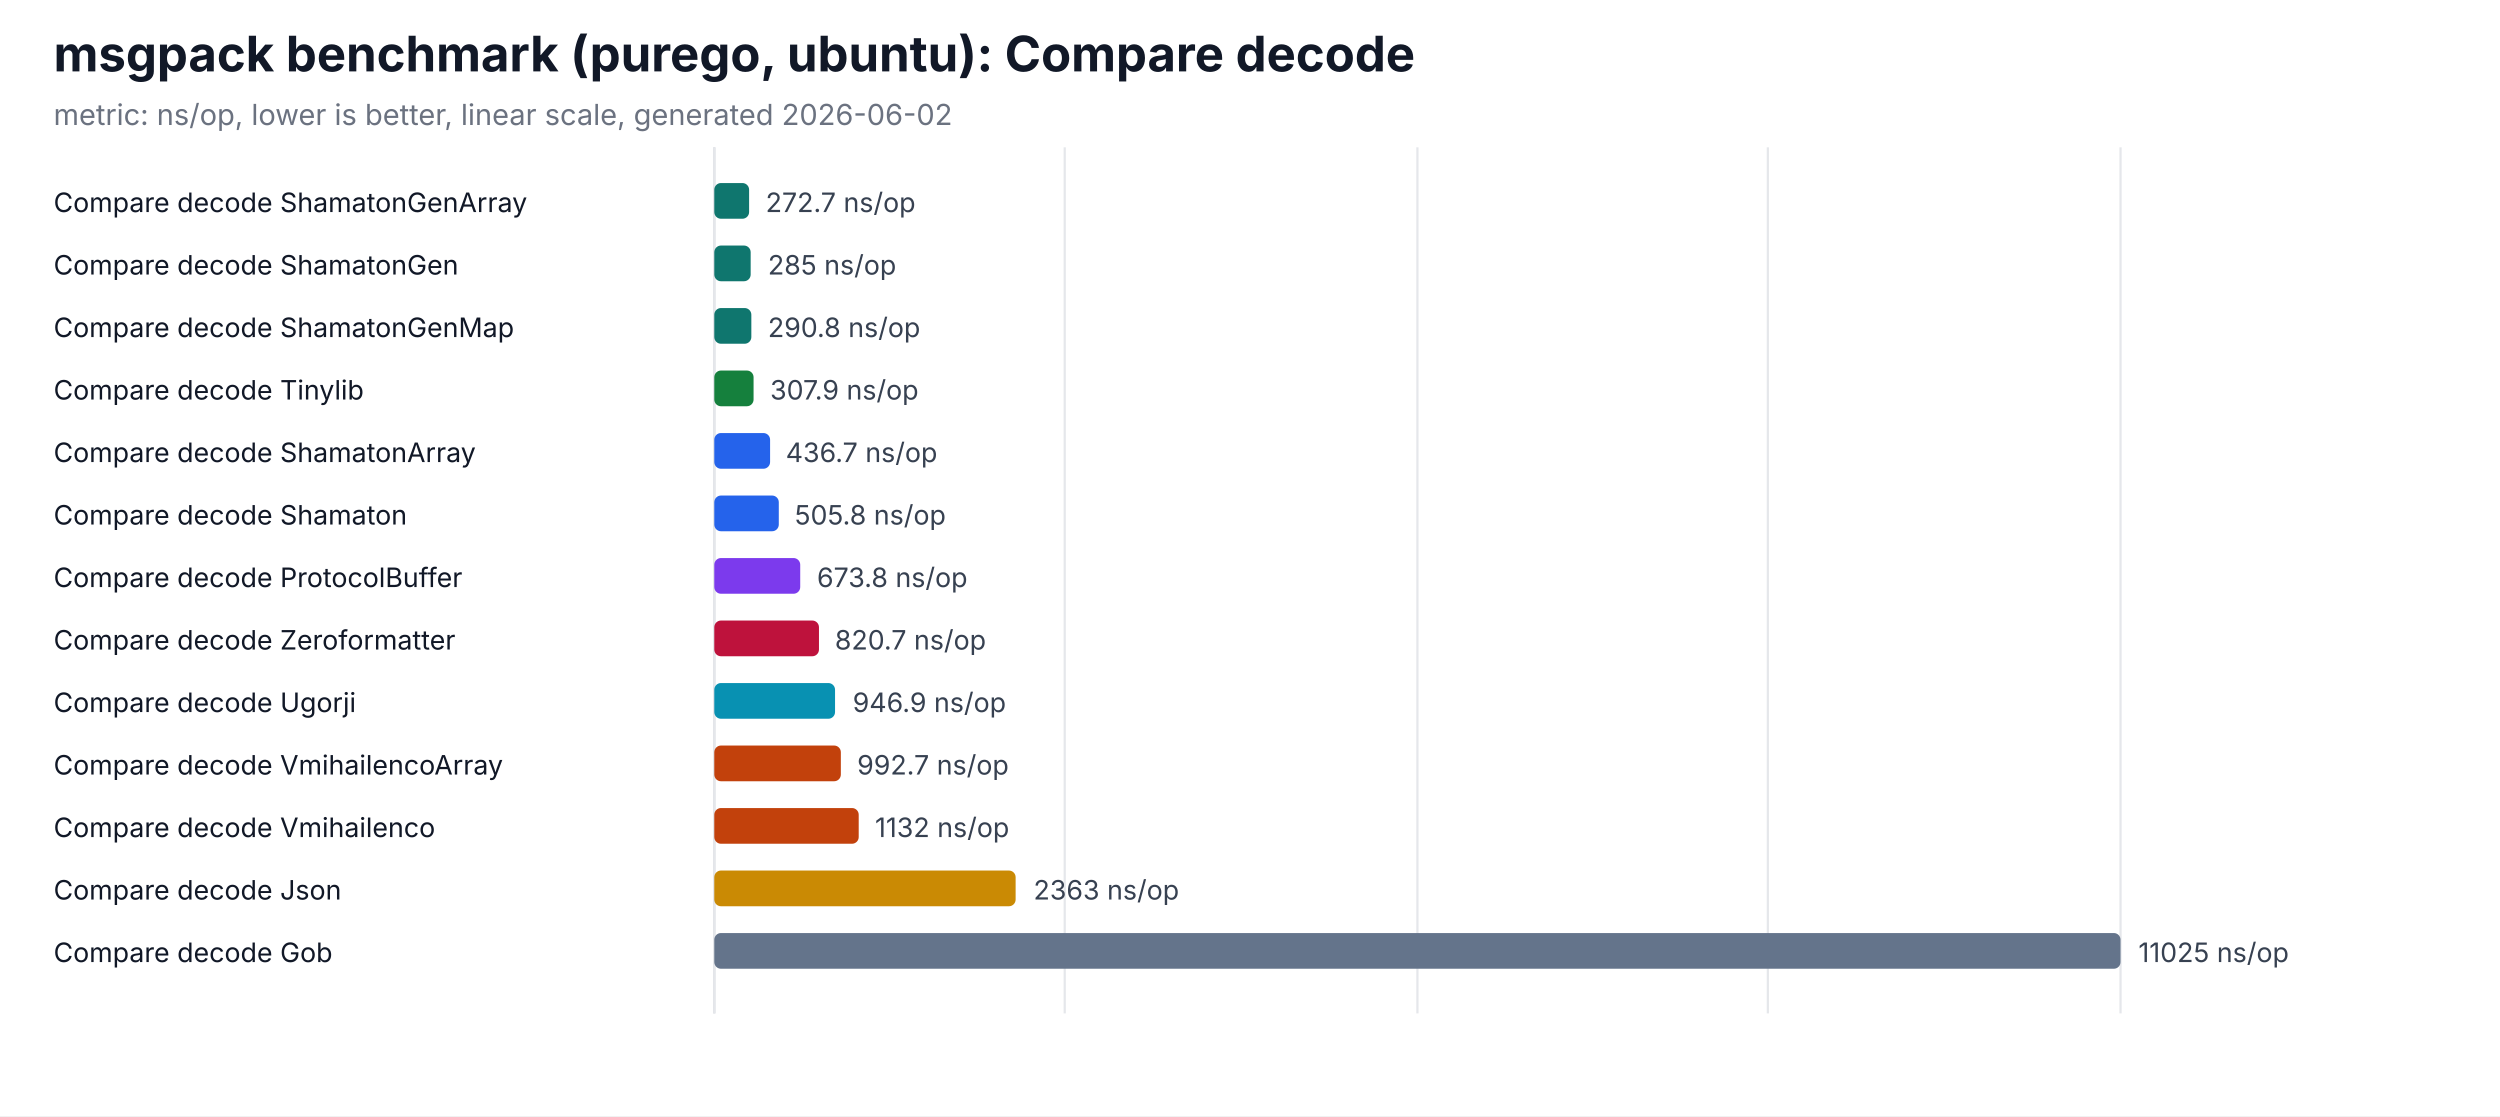
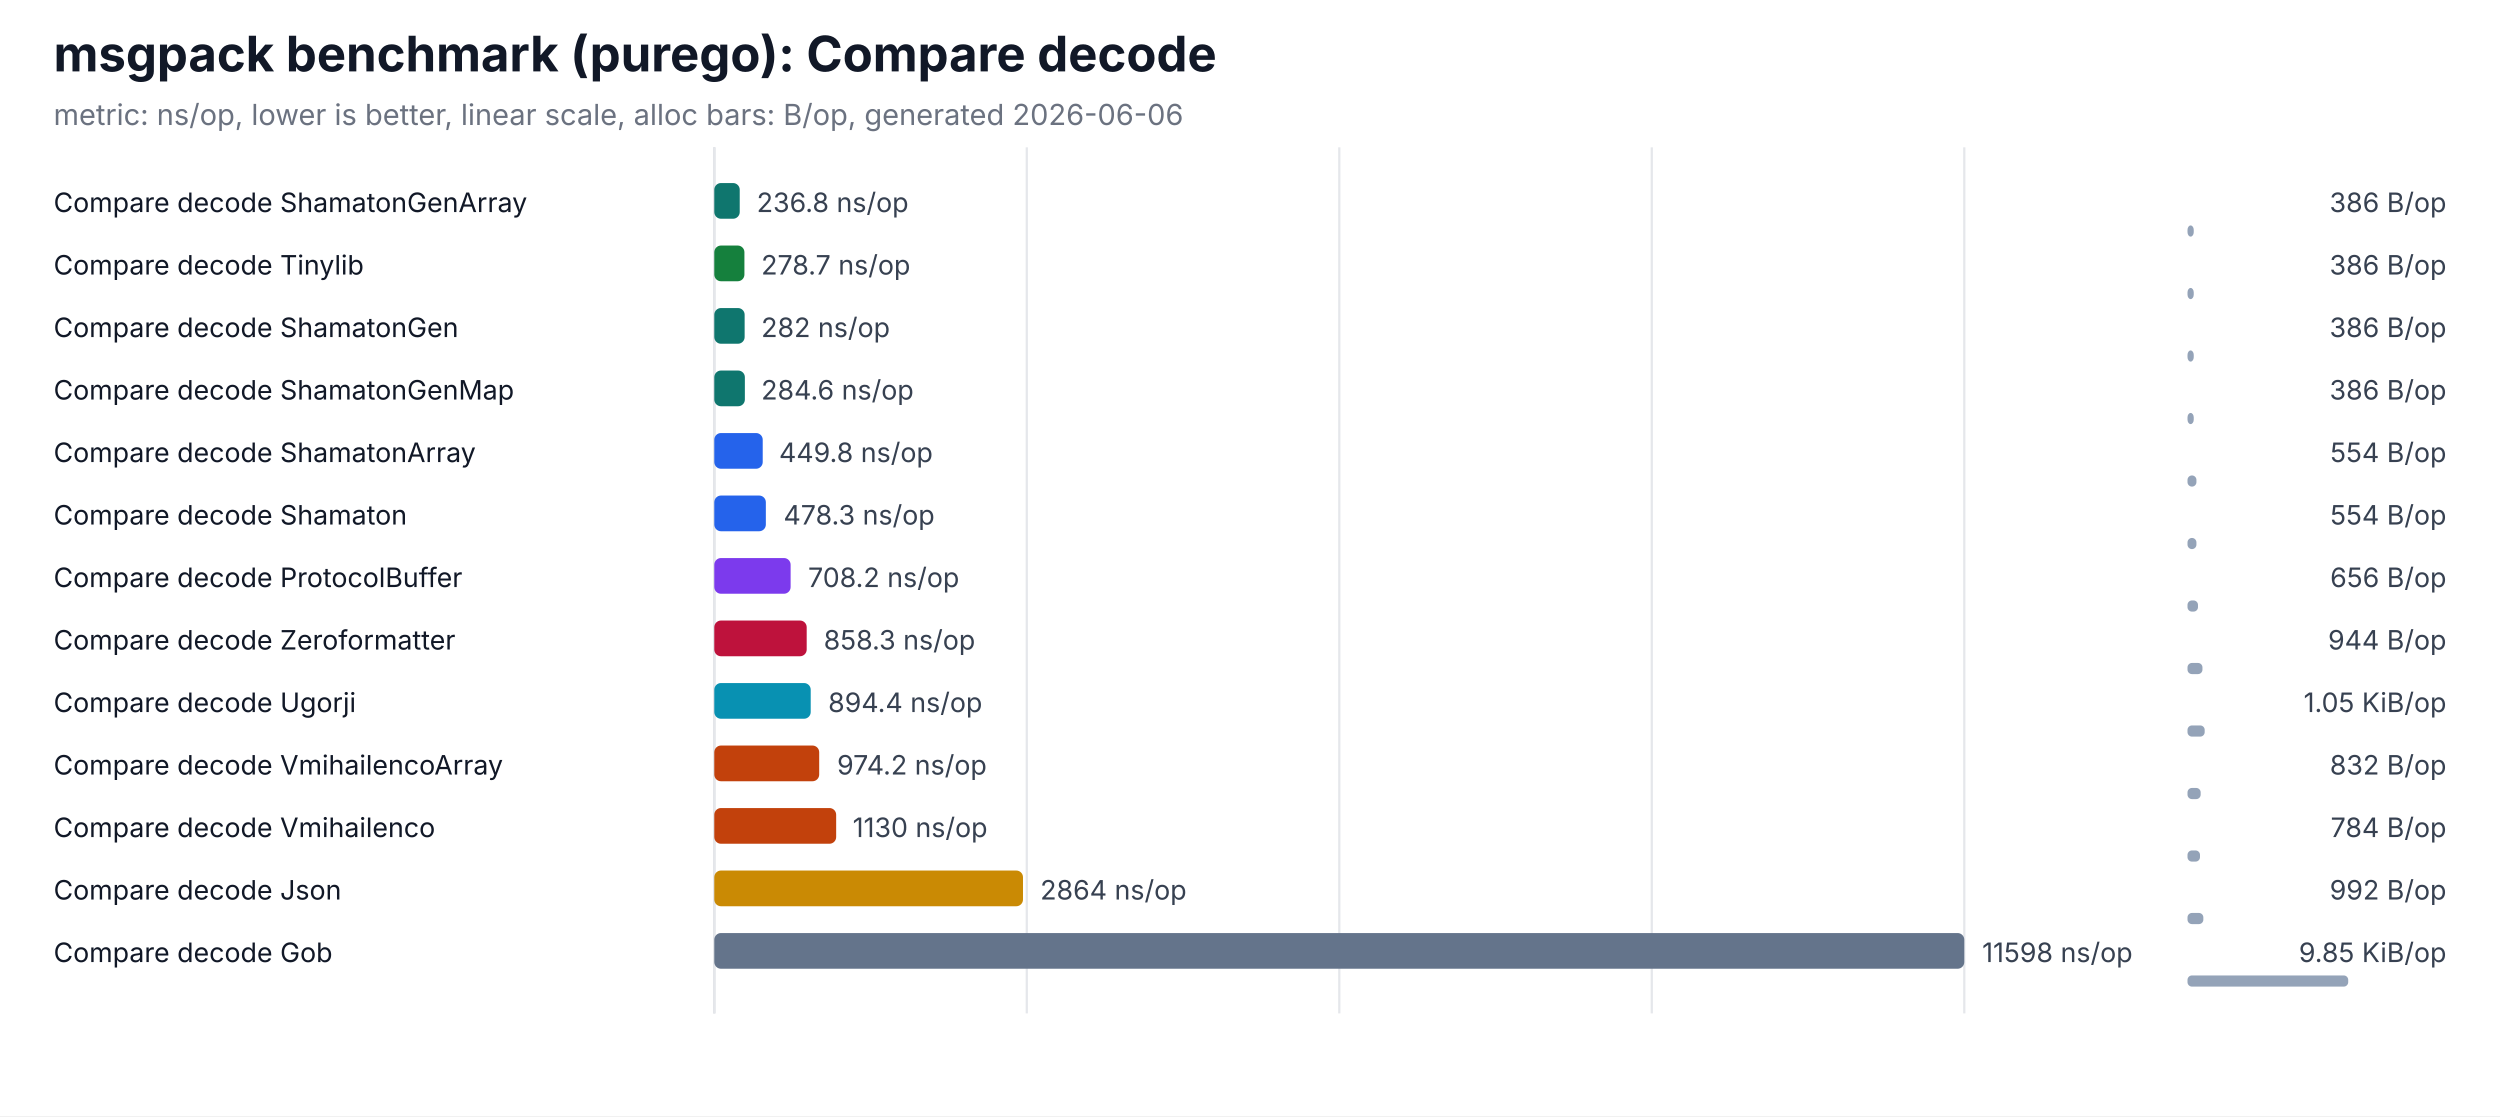
- <svg xmlns="http://www.w3.org/2000/svg" width="1120" height="500" viewBox="0 0 1120 500" role="img" aria-label="msgpack benchmark (purego, ubuntu): Compare decode">
+ <svg xmlns="http://www.w3.org/2000/svg" width="1120" height="500" viewBox="0 0 1120 500" role="img" aria-label="msgpack benchmark (purego): Compare decode">
  <rect class="background" width="100%" height="100%" />
  <style>
svg{color-scheme:light dark}
.background{fill:#ffffff}
text{font-family:-apple-system,BlinkMacSystemFont,"Segoe UI",sans-serif;fill:#111827}
.subtitle{fill:#6b7280;font-size:13px}
.label{font-size:12px}
.value{fill:#374151;font-size:12px}
+ .allocbar{fill:#94a3b8}
.axis{stroke:#d1d5db;stroke-width:1}
.grid{stroke:#e5e7eb;stroke-width:1}
@media (prefers-color-scheme:dark){
.background{fill:#111827}
text{fill:#f9fafb}
.subtitle{fill:#9ca3af}
.value{fill:#d1d5db}
+ .allocbar{fill:#9ca3af}
.axis{stroke:#4b5563}
.grid{stroke:#374151}
}
</style>
-   <text x="24" y="32" font-size="22" font-weight="700">msgpack benchmark (purego, ubuntu): Compare decode</text>
-   <text x="24" y="56" class="subtitle">metric: ns/op, lower is better, linear scale, generated 2026-06-02</text>
+   <text x="24" y="32" font-size="22" font-weight="700">msgpack benchmark (purego): Compare decode</text>
+   <text x="24" y="56" class="subtitle">metric: ns/op, lower is better, linear scale, alloc bars: B/op, generated 2026-06-06</text>
  <line x1="320" y1="66" x2="320" y2="454" class="axis" />
  <line x1="320" y1="66" x2="320" y2="454" class="grid" />
-   <line x1="477" y1="66" x2="477" y2="454" class="grid" />
-   <line x1="635" y1="66" x2="635" y2="454" class="grid" />
-   <line x1="792" y1="66" x2="792" y2="454" class="grid" />
-   <line x1="950" y1="66" x2="950" y2="454" class="grid" />
+   <line x1="460" y1="66" x2="460" y2="454" class="grid" />
+   <line x1="600" y1="66" x2="600" y2="454" class="grid" />
+   <line x1="740" y1="66" x2="740" y2="454" class="grid" />
+   <line x1="880" y1="66" x2="880" y2="454" class="grid" />
  <text x="24" y="95" class="label">Compare decode ShamatonGenArray</text>
-   <rect x="320" y="82" width="15.6" height="16" rx="3" fill="#0f766e" />
-   <text x="343" y="95" class="value">272.7 ns/op</text>
-   <text x="24" y="123" class="label">Compare decode ShamatonGen</text>
-   <rect x="320" y="110" width="16.3" height="16" rx="3" fill="#0f766e" />
-   <text x="344" y="123" class="value">285 ns/op</text>
-   <text x="24" y="151" class="label">Compare decode ShamatonGenMap</text>
-   <rect x="320" y="138" width="16.6" height="16" rx="3" fill="#0f766e" />
-   <text x="344" y="151" class="value">290.8 ns/op</text>
-   <text x="24" y="179" class="label">Compare decode Tinylib</text>
-   <rect x="320" y="166" width="17.6" height="16" rx="3" fill="#15803d" />
-   <text x="345" y="179" class="value">307.9 ns/op</text>
+   <rect x="320" y="82" width="11.4" height="16" rx="3" fill="#0f766e" />
+   <text x="339" y="95" class="value">236.8 ns/op</text>
+   <rect x="980" y="101" width="2.8" height="5" rx="2" class="allocbar" />
+   <text x="1096" y="95" class="value" text-anchor="end">386 B/op</text>
+   <text x="24" y="123" class="label">Compare decode Tinylib</text>
+   <rect x="320" y="110" width="13.5" height="16" rx="3" fill="#15803d" />
+   <text x="341" y="123" class="value">278.7 ns/op</text>
+   <rect x="980" y="129" width="2.8" height="5" rx="2" class="allocbar" />
+   <text x="1096" y="123" class="value" text-anchor="end">386 B/op</text>
+   <text x="24" y="151" class="label">Compare decode ShamatonGen</text>
+   <rect x="320" y="138" width="13.6" height="16" rx="3" fill="#0f766e" />
+   <text x="341" y="151" class="value">282 ns/op</text>
+   <rect x="980" y="157" width="2.8" height="5" rx="2" class="allocbar" />
+   <text x="1096" y="151" class="value" text-anchor="end">386 B/op</text>
+   <text x="24" y="179" class="label">Compare decode ShamatonGenMap</text>
+   <rect x="320" y="166" width="13.7" height="16" rx="3" fill="#0f766e" />
+   <text x="341" y="179" class="value">284.6 ns/op</text>
+   <rect x="980" y="185" width="2.8" height="5" rx="2" class="allocbar" />
+   <text x="1096" y="179" class="value" text-anchor="end">386 B/op</text>
  <text x="24" y="207" class="label">Compare decode ShamatonArray</text>
-   <rect x="320" y="194" width="25.0" height="16" rx="3" fill="#2563eb" />
-   <text x="352" y="207" class="value">436.7 ns/op</text>
+   <rect x="320" y="194" width="21.7" height="16" rx="3" fill="#2563eb" />
+   <text x="349" y="207" class="value">449.8 ns/op</text>
+   <rect x="980" y="213" width="4.0" height="5" rx="2" class="allocbar" />
+   <text x="1096" y="207" class="value" text-anchor="end">554 B/op</text>
  <text x="24" y="235" class="label">Compare decode Shamaton</text>
-   <rect x="320" y="222" width="28.9" height="16" rx="3" fill="#2563eb" />
-   <text x="356" y="235" class="value">505.8 ns/op</text>
+   <rect x="320" y="222" width="23.1" height="16" rx="3" fill="#2563eb" />
+   <text x="351" y="235" class="value">478.3 ns/op</text>
+   <rect x="980" y="241" width="4.0" height="5" rx="2" class="allocbar" />
+   <text x="1096" y="235" class="value" text-anchor="end">554 B/op</text>
  <text x="24" y="263" class="label">Compare decode ProtocolBuffer</text>
-   <rect x="320" y="250" width="38.5" height="16" rx="3" fill="#7c3aed" />
-   <text x="366" y="263" class="value">673.8 ns/op</text>
+   <rect x="320" y="250" width="34.2" height="16" rx="3" fill="#7c3aed" />
+   <text x="362" y="263" class="value">708.2 ns/op</text>
+   <rect x="980" y="269" width="4.7" height="5" rx="2" class="allocbar" />
+   <text x="1096" y="263" class="value" text-anchor="end">656 B/op</text>
  <text x="24" y="291" class="label">Compare decode Zeroformatter</text>
-   <rect x="320" y="278" width="46.9" height="16" rx="3" fill="#be123c" />
-   <text x="374" y="291" class="value">820.7 ns/op</text>
+   <rect x="320" y="278" width="41.4" height="16" rx="3" fill="#be123c" />
+   <text x="369" y="291" class="value">858.3 ns/op</text>
+   <rect x="980" y="297" width="6.7" height="5" rx="2" class="allocbar" />
+   <text x="1096" y="291" class="value" text-anchor="end">944 B/op</text>
  <text x="24" y="319" class="label">Compare decode Ugorji</text>
-   <rect x="320" y="306" width="54.1" height="16" rx="3" fill="#0891b2" />
-   <text x="382" y="319" class="value">946.9 ns/op</text>
+   <rect x="320" y="306" width="43.2" height="16" rx="3" fill="#0891b2" />
+   <text x="371" y="319" class="value">894.4 ns/op</text>
+   <rect x="980" y="325" width="7.7" height="5" rx="2" class="allocbar" />
+   <text x="1096" y="319" class="value" text-anchor="end">1.05 KiB/op</text>
  <text x="24" y="347" class="label">Compare decode VmihailencoArray</text>
-   <rect x="320" y="334" width="56.7" height="16" rx="3" fill="#c2410c" />
-   <text x="384" y="347" class="value">992.7 ns/op</text>
+   <rect x="320" y="334" width="47.0" height="16" rx="3" fill="#c2410c" />
+   <text x="375" y="347" class="value">974.2 ns/op</text>
+   <rect x="980" y="353" width="5.9" height="5" rx="2" class="allocbar" />
+   <text x="1096" y="347" class="value" text-anchor="end">832 B/op</text>
  <text x="24" y="375" class="label">Compare decode Vmihailenco</text>
-   <rect x="320" y="362" width="64.7" height="16" rx="3" fill="#c2410c" />
-   <text x="392" y="375" class="value">1132 ns/op</text>
+   <rect x="320" y="362" width="54.6" height="16" rx="3" fill="#c2410c" />
+   <text x="382" y="375" class="value">1130 ns/op</text>
+   <rect x="980" y="381" width="5.6" height="5" rx="2" class="allocbar" />
+   <text x="1096" y="375" class="value" text-anchor="end">784 B/op</text>
  <text x="24" y="403" class="label">Compare decode Json</text>
-   <rect x="320" y="390" width="135.0" height="16" rx="3" fill="#ca8a04" />
-   <text x="463" y="403" class="value">2363 ns/op</text>
+   <rect x="320" y="390" width="138.3" height="16" rx="3" fill="#ca8a04" />
+   <text x="466" y="403" class="value">2864 ns/op</text>
+   <rect x="980" y="409" width="7.1" height="5" rx="2" class="allocbar" />
+   <text x="1096" y="403" class="value" text-anchor="end">992 B/op</text>
  <text x="24" y="431" class="label">Compare decode Gob</text>
-   <rect x="320" y="418" width="630.0" height="16" rx="3" fill="#64748b" />
-   <text x="958" y="431" class="value">11025 ns/op</text>
+   <rect x="320" y="418" width="560.0" height="16" rx="3" fill="#64748b" />
+   <text x="888" y="431" class="value">11598 ns/op</text>
+   <rect x="980" y="437" width="72.0" height="5" rx="2" class="allocbar" />
+   <text x="1096" y="431" class="value" text-anchor="end">9.85 KiB/op</text>
</svg>
